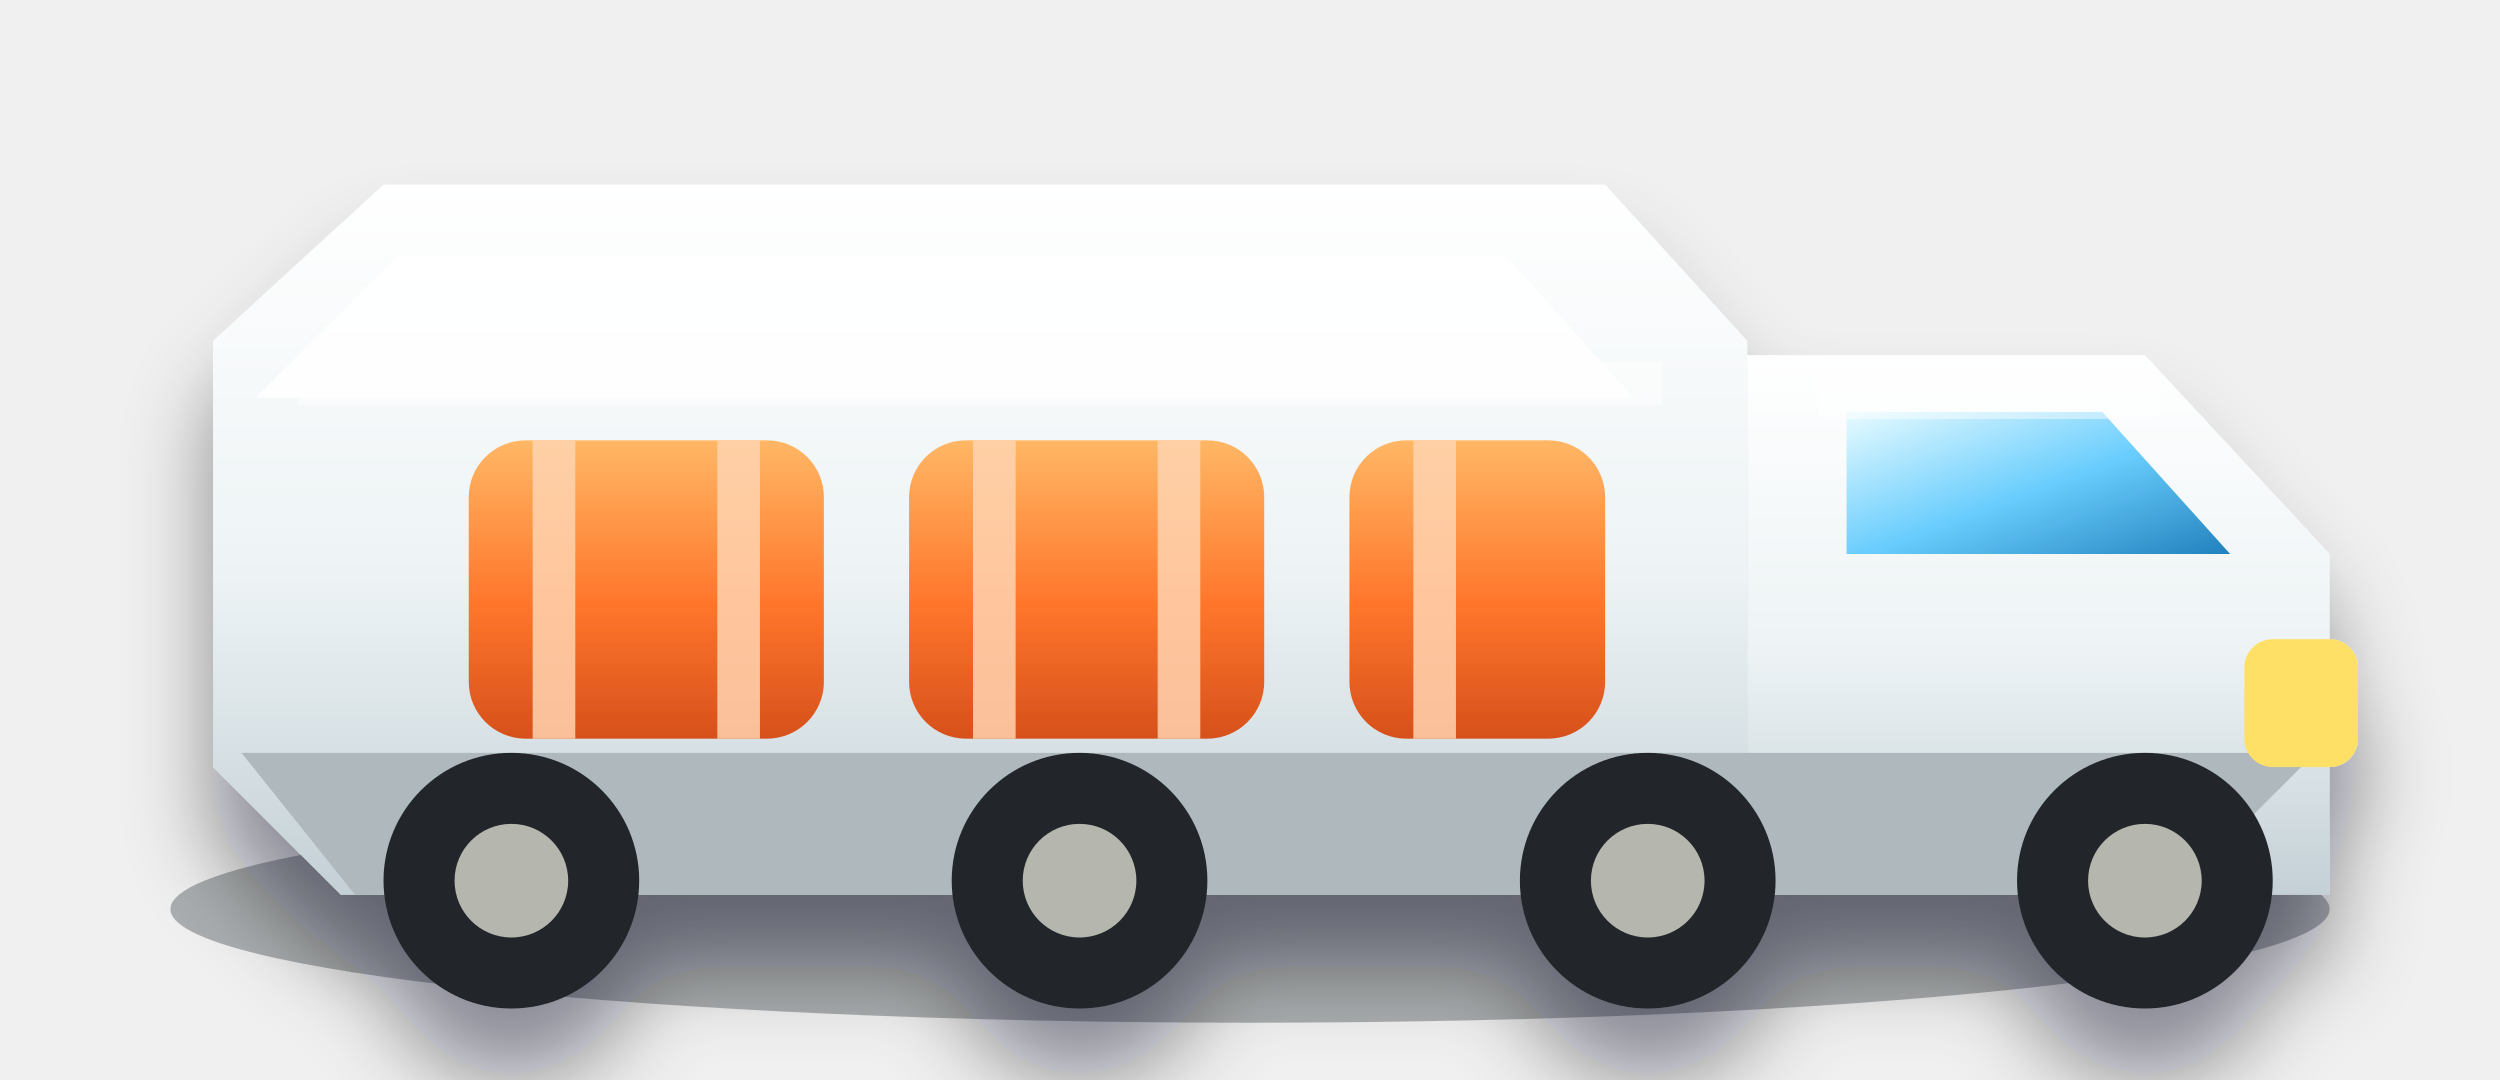
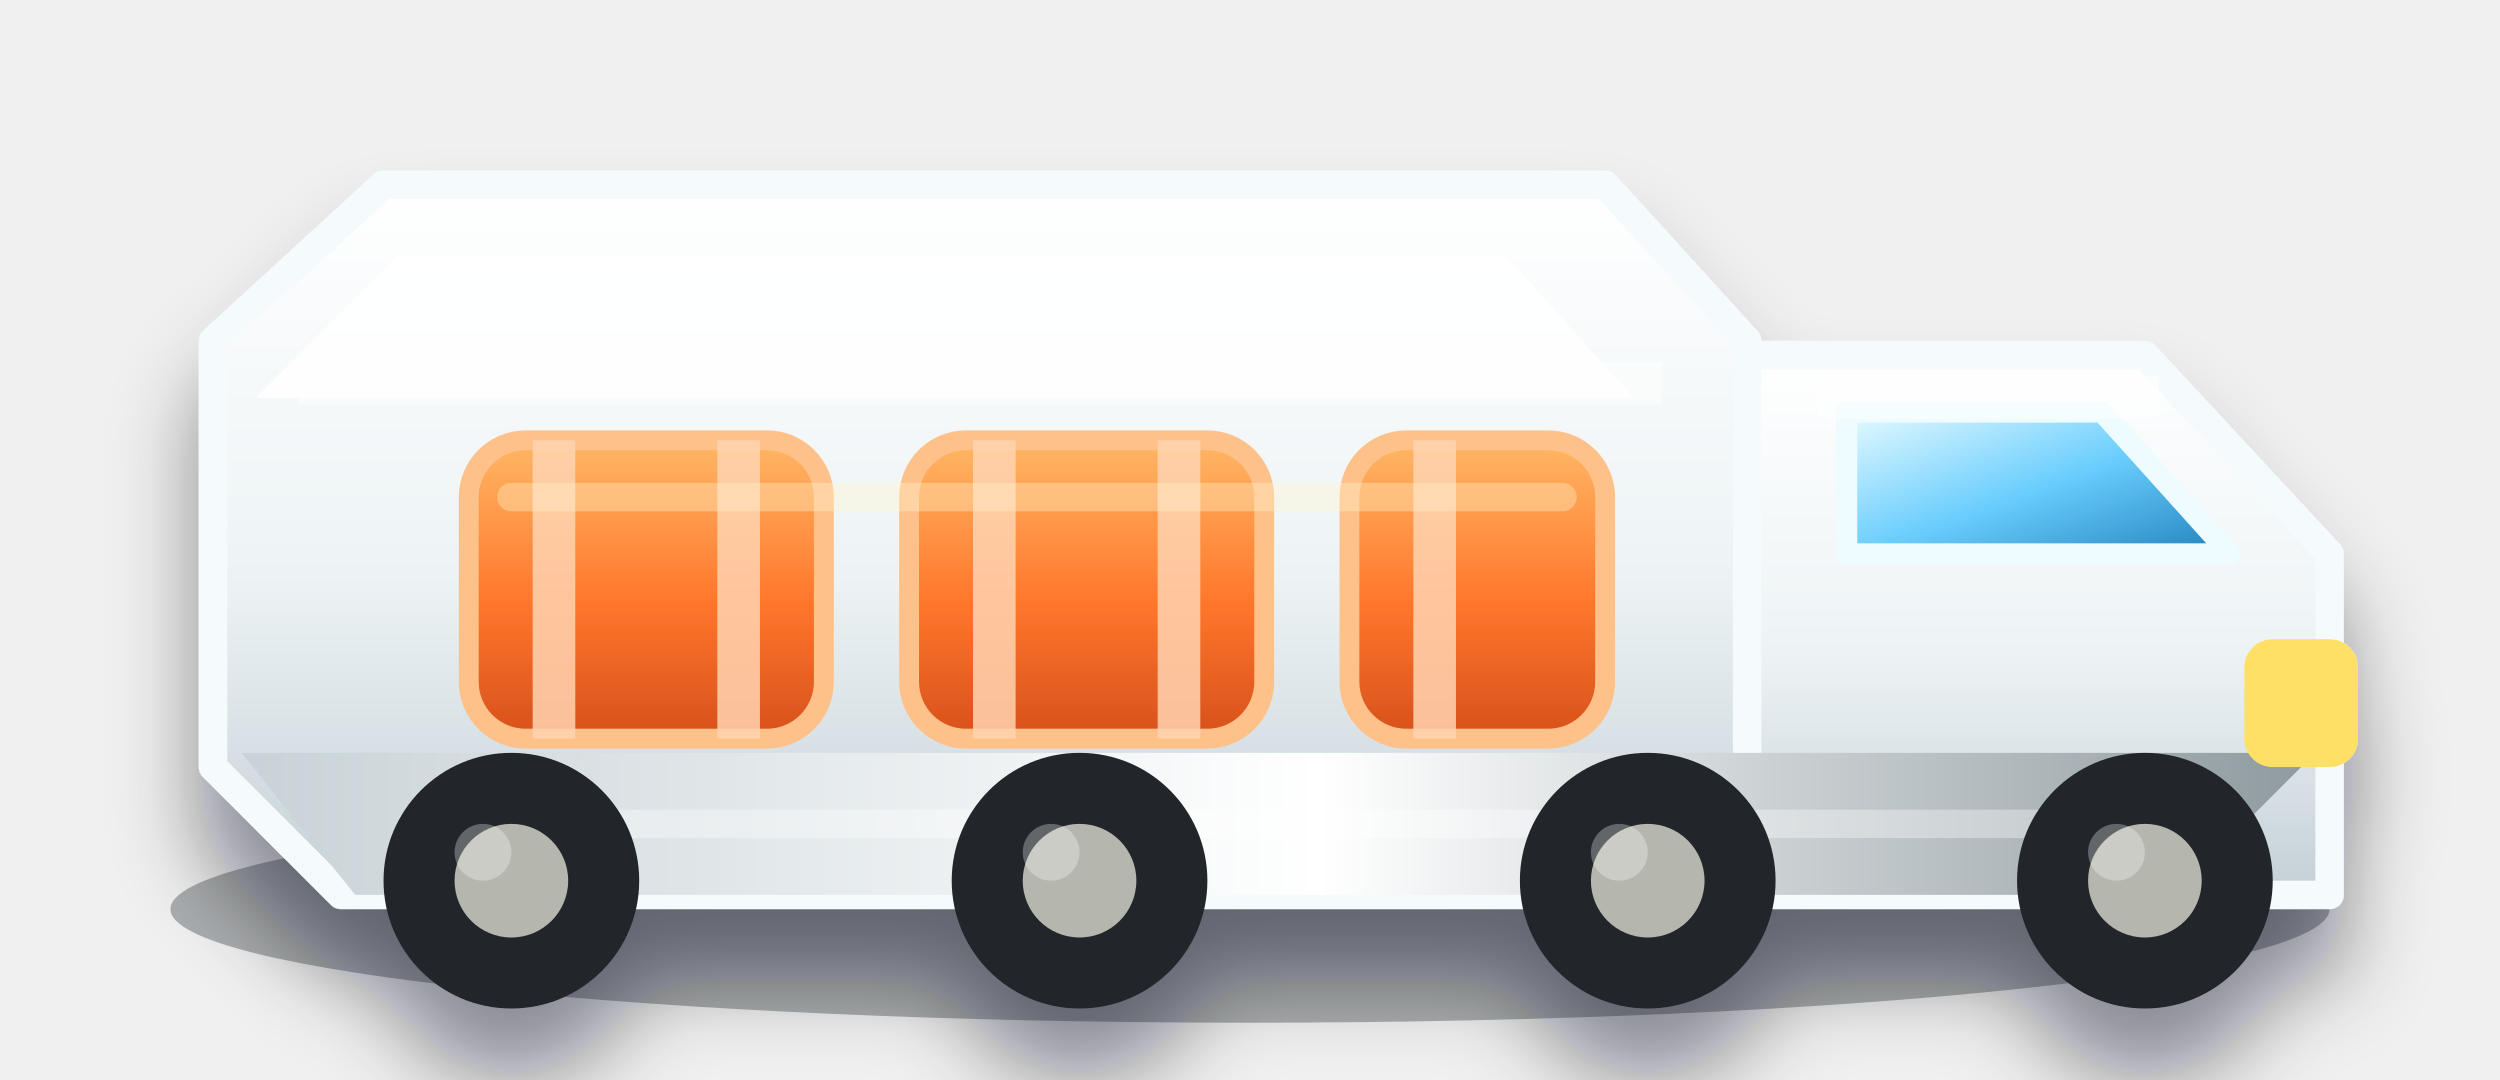
<svg xmlns="http://www.w3.org/2000/svg" viewBox="0 0 176 76">
  <defs>
    <linearGradient id="body" x1="0" y1="0" x2="0" y2="1">
      <stop offset="0" stop-color="#ffffff" />
      <stop offset=".55" stop-color="#edf3f5" />
      <stop offset="1" stop-color="#c4d0d6" />
    </linearGradient>
    <linearGradient id="orange" x1="0" y1="0" x2="0" y2="1">
      <stop offset="0" stop-color="#ffb765" />
      <stop offset=".55" stop-color="#ff762b" />
      <stop offset="1" stop-color="#d6501c" />
    </linearGradient>
    <linearGradient id="glass" x1="0" y1="0" x2="1" y2="1">
      <stop offset="0" stop-color="#e8fbff" />
      <stop offset=".52" stop-color="#69cdfd" />
      <stop offset="1" stop-color="#2181bd" />
    </linearGradient>
    <filter id="shadow" x="-15%" y="-25%" width="130%" height="155%">
      <feDropShadow dx="0" dy="5" stdDeviation="3" flood-color="#071016" flood-opacity=".42" />
    </filter>
+     <linearGradient id="steel" x1="0" y1="0" x2="1" y2="0">
+       <stop offset="0" stop-color="#c9d3d7" />
+       <stop offset=".52" stop-color="#ffffff" />
+       <stop offset="1" stop-color="#8f9ba0" />
+     </linearGradient>
  </defs>
  <ellipse cx="88" cy="64" rx="76" ry="8" fill="#071016" opacity=".3" />
  <g filter="url(#shadow)">
-     <path d="M15 24l12-11h86l10 11v30l-10 9H24l-9-9z" fill="url(#body)" />
-     <path d="M123 25h28l13 14v24h-41z" fill="url(#body)" />
-     <path d="M130 29h18l9 10h-27z" fill="url(#glass)" />
+     <path d="M15 24l12-11h86l10 11v30l-10 9H24l-9-9z" fill="url(#body)" stroke="#f5fbfc" stroke-width="2" stroke-linejoin="round" />
+     <path d="M123 25h28l13 14v24h-41z" fill="url(#body)" stroke="#f5fbfc" stroke-width="2" stroke-linejoin="round" />
+     <path d="M130 29h18l9 10h-27z" fill="url(#glass)" stroke="#effcff" stroke-width="1.5" stroke-linejoin="round" />
    <path d="M28 18h78l9 10H18z" fill="#fff" opacity=".88" />
-     <rect x="33" y="31" width="25" height="21" rx="4" fill="url(#orange)" />
-     <rect x="64" y="31" width="25" height="21" rx="4" fill="url(#orange)" />
-     <rect x="95" y="31" width="18" height="21" rx="4" fill="url(#orange)" />
+     <rect x="33" y="31" width="25" height="21" rx="4" fill="url(#orange)" stroke="#ffc18a" stroke-width="1.4" />
+     <rect x="64" y="31" width="25" height="21" rx="4" fill="url(#orange)" stroke="#ffc18a" stroke-width="1.4" />
+     <rect x="95" y="31" width="18" height="21" rx="4" fill="url(#orange)" stroke="#ffc18a" stroke-width="1.4" />
    <path d="M39 31v21M52 31v21M70 31v21M83 31v21M101 31v21" stroke="#ffd4b0" stroke-width="3" opacity=".85" />
-     <path d="M17 53h146l-10 10H25z" fill="#aeb8bd" />
+     <path d="M36 35h74" stroke="#fff4cc" stroke-width="2" stroke-linecap="round" opacity=".36" />
+     <path d="M17 53h146l-10 10H25z" fill="url(#steel)" />
+     <path d="M29 58h121" stroke="#ffffff" stroke-width="2" stroke-linecap="round" opacity=".35" />
    <rect x="158" y="45" width="8" height="9" rx="2" fill="#ffe066" />
    <circle cx="36" cy="62" r="9" fill="#20252a" />
    <circle cx="76" cy="62" r="9" fill="#20252a" />
    <circle cx="116" cy="62" r="9" fill="#20252a" />
    <circle cx="151" cy="62" r="9" fill="#20252a" />
    <g fill="#b5b6ad">
      <circle cx="36" cy="62" r="4" />
      <circle cx="76" cy="62" r="4" />
      <circle cx="116" cy="62" r="4" />
      <circle cx="151" cy="62" r="4" />
    </g>
+     <g fill="#fff" opacity=".3">
+       <circle cx="34" cy="60" r="2" />
+       <circle cx="74" cy="60" r="2" />
+       <circle cx="114" cy="60" r="2" />
+       <circle cx="149" cy="60" r="2" />
+     </g>
    <path d="M21 27h96M128 28h24" stroke="#fff" stroke-width="3" opacity=".45" />
  </g>
</svg>
